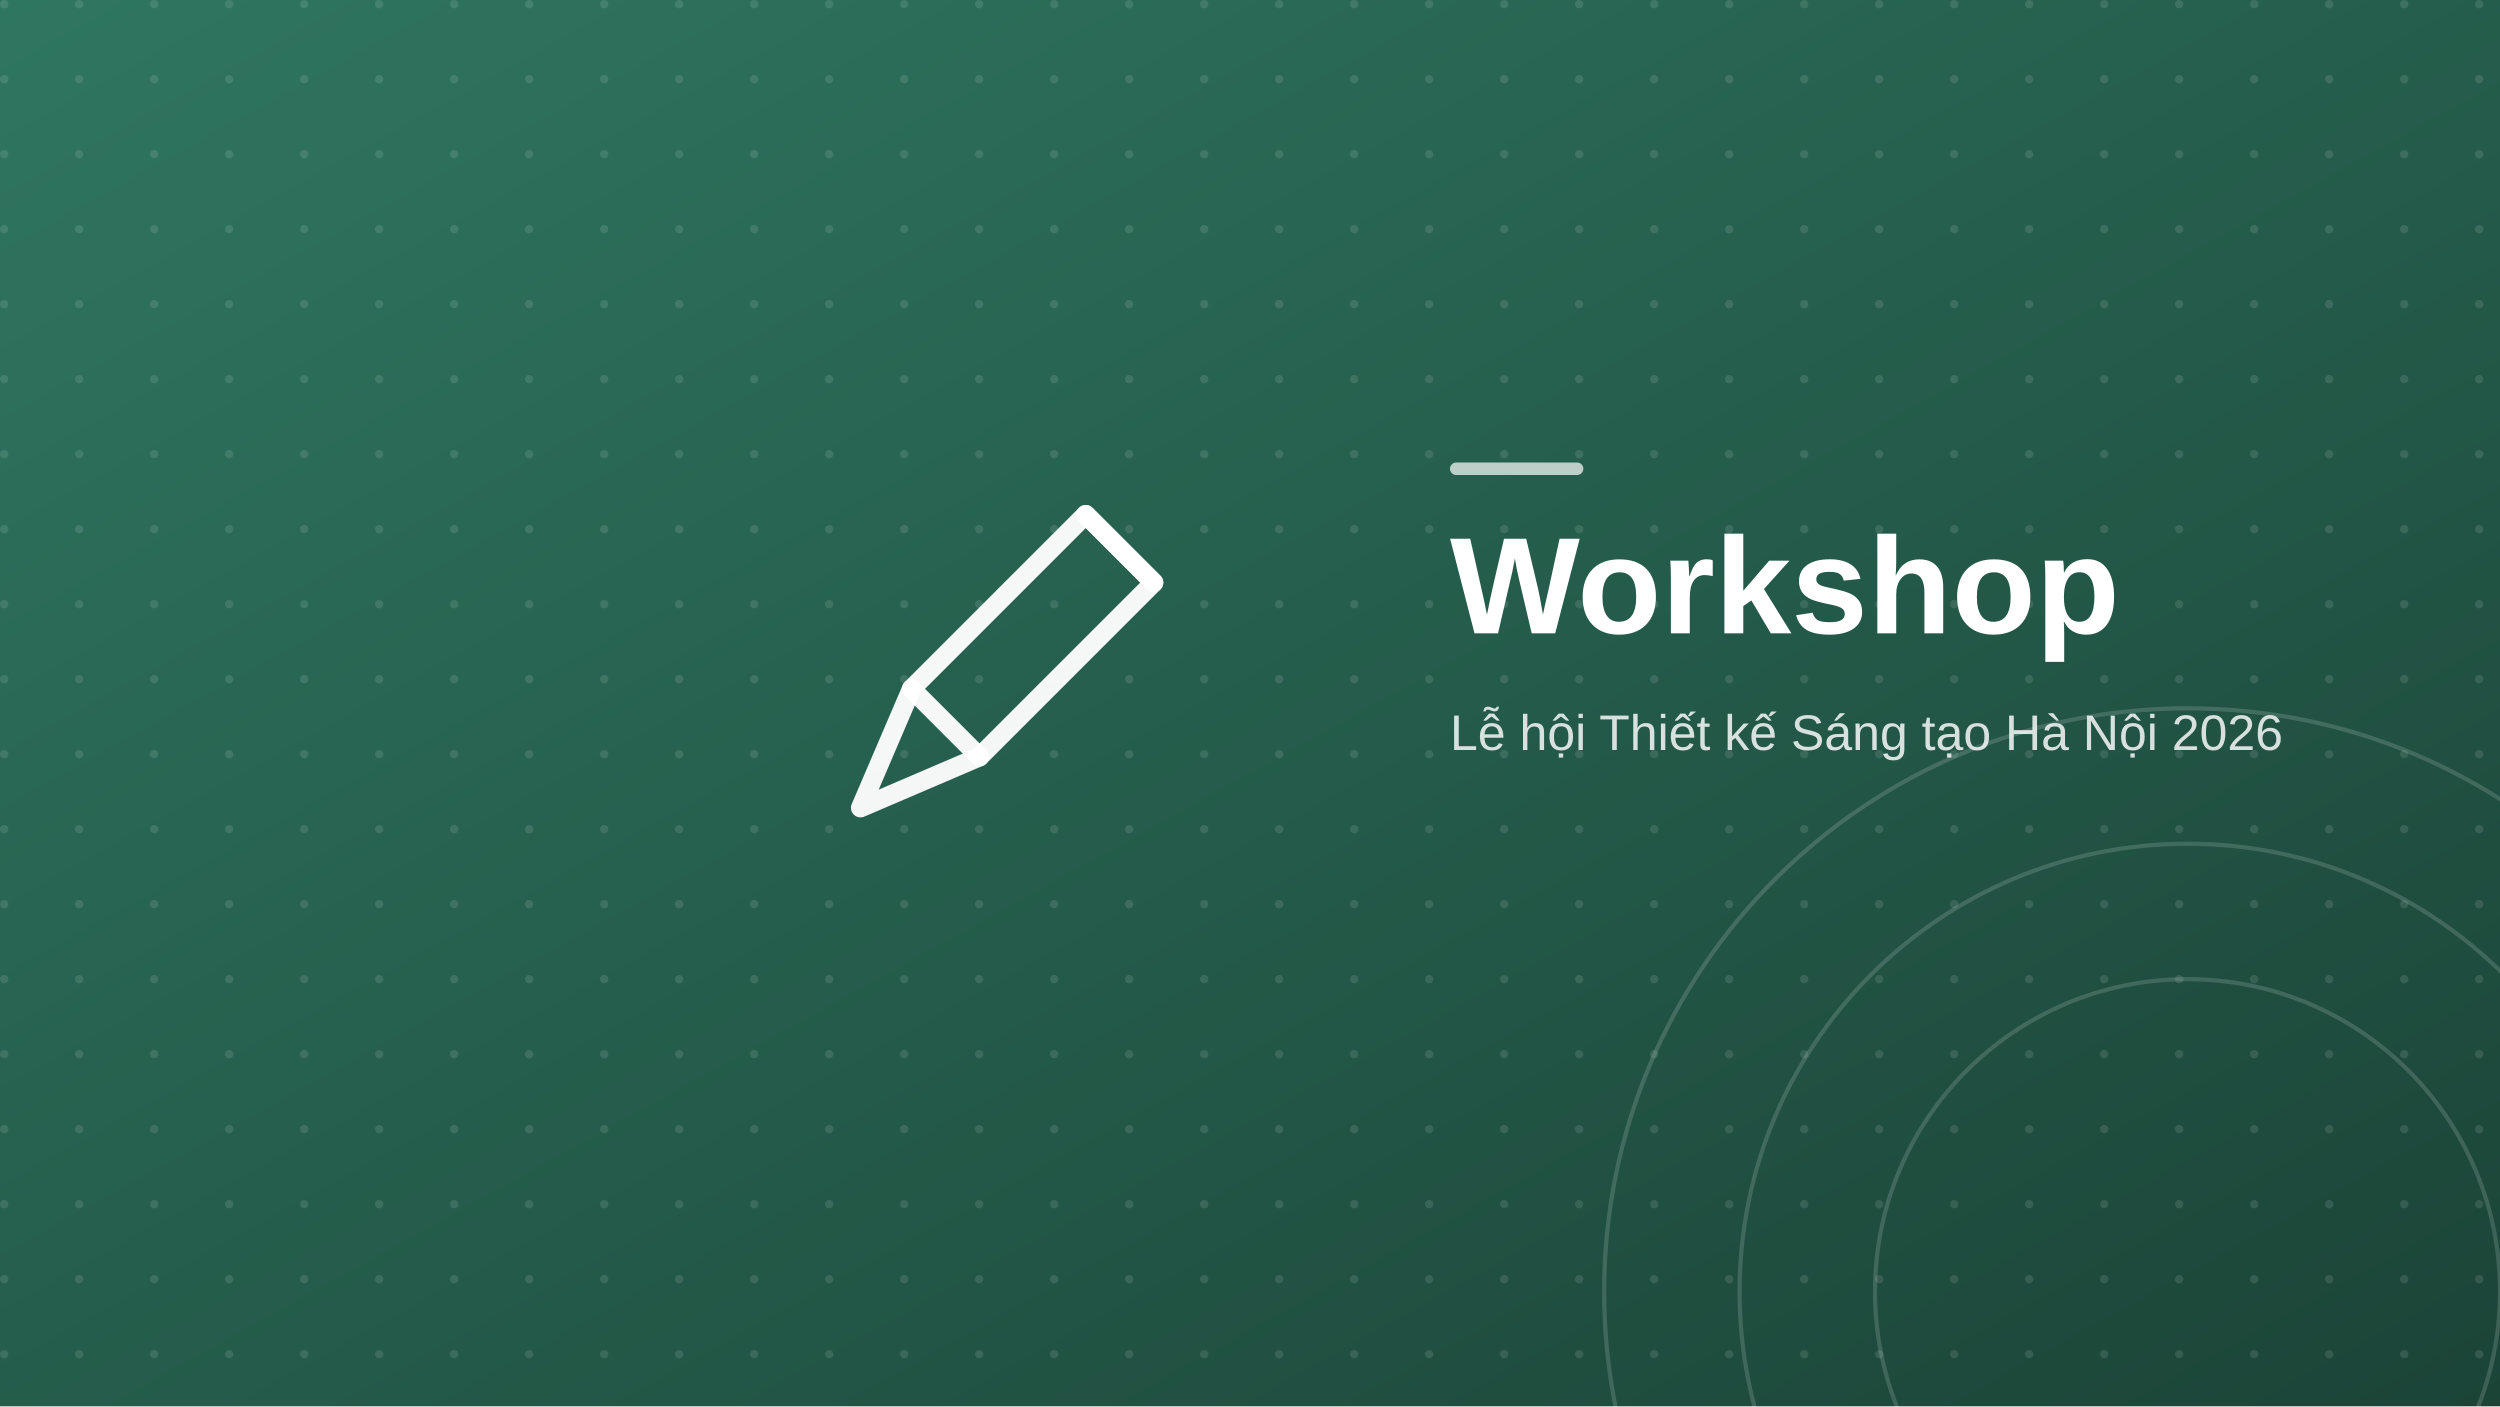
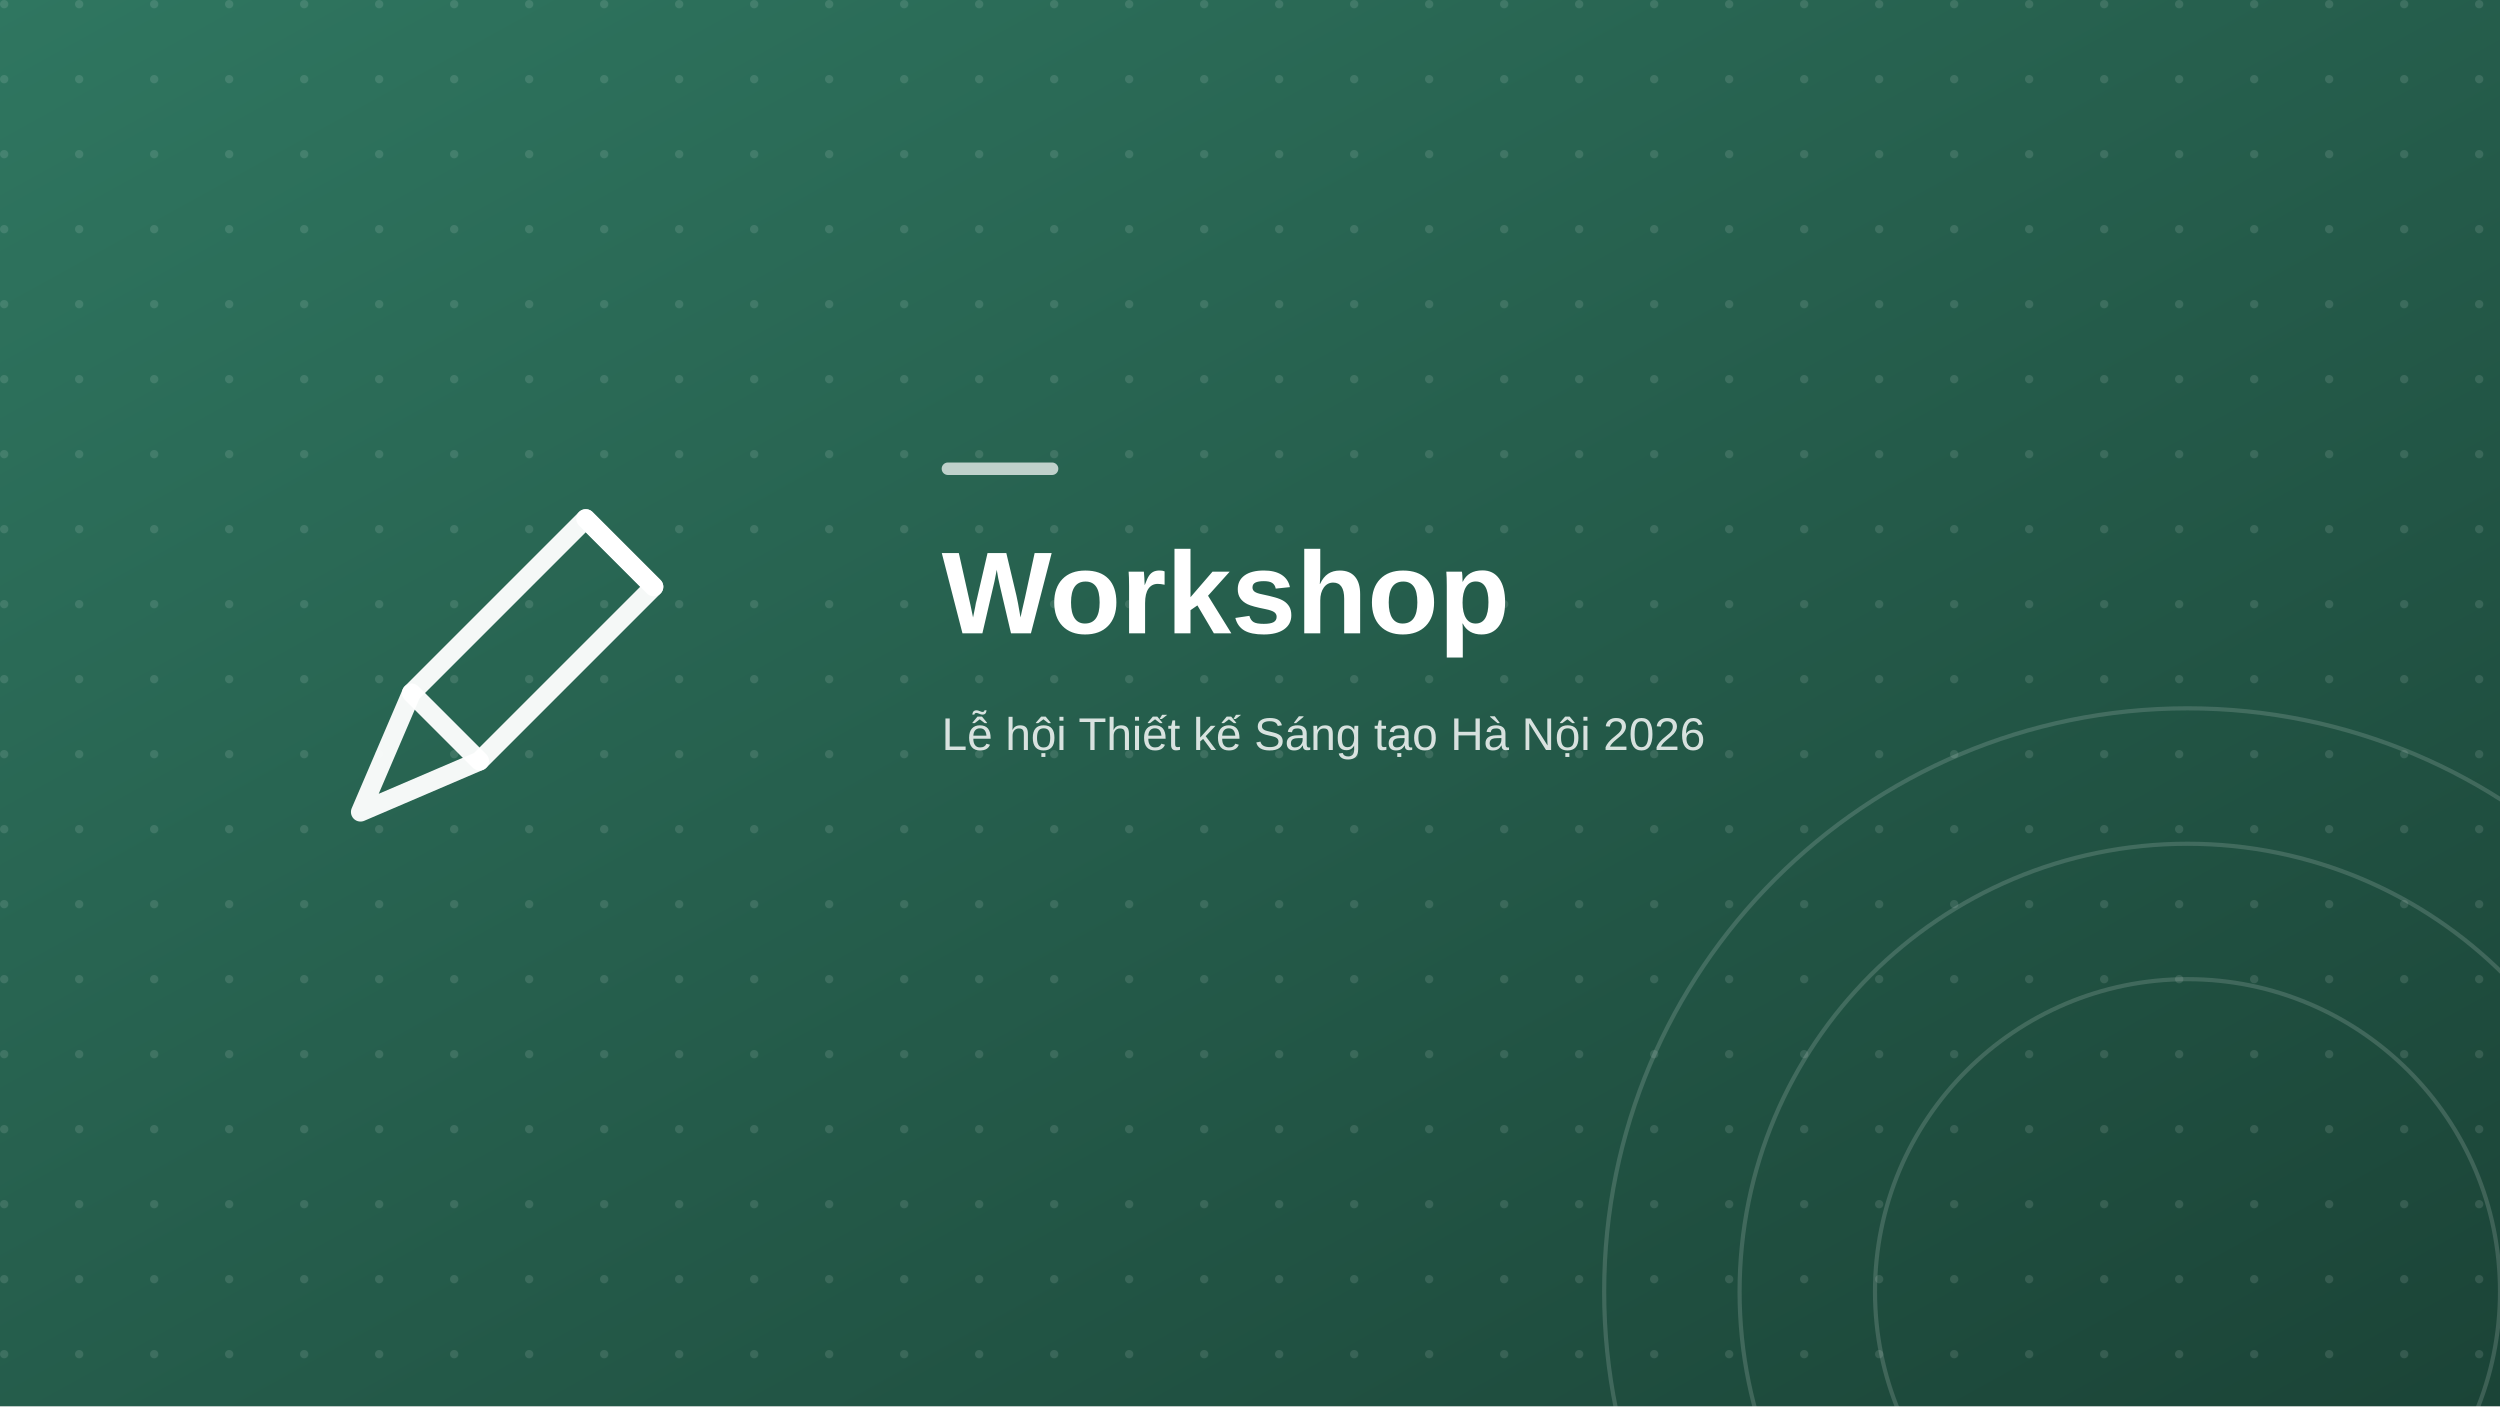
<svg xmlns="http://www.w3.org/2000/svg" viewBox="0 0 1200 675" role="img" aria-label="Workshop - Lễ hội Thiết kế Sáng tạo Hà Nội 2026">
  <defs>
    <linearGradient id="bg" x1="0" y1="0" x2="1" y2="1">
      <stop offset="0" stop-color="#2f7660" />
      <stop offset="1" stop-color="#1b4437" />
    </linearGradient>
    <pattern id="dots" width="36" height="36" patternUnits="userSpaceOnUse">
      <circle cx="2" cy="2" r="2" fill="#ffffff" opacity="0.11" />
    </pattern>
  </defs>
  <rect width="1200" height="675" fill="url(#bg)" />
  <rect width="1200" height="675" fill="url(#dots)" />
  <g fill="none" stroke="#ffffff" stroke-opacity="0.15">
    <circle cx="1050" cy="620" r="150" stroke-width="2" />
    <circle cx="1050" cy="620" r="215" stroke-width="2" />
    <circle cx="1050" cy="620" r="280" stroke-width="2" />
  </g>
-   <g transform="translate(360 196) scale(1.02)" fill="none" stroke="#ffffff" stroke-width="9" stroke-linecap="round" stroke-linejoin="round" stroke-opacity="0.95">
+   <g transform="translate(120 198) scale(1.02)" fill="none" stroke="#ffffff" stroke-width="9" stroke-linecap="round" stroke-linejoin="round" stroke-opacity="0.95">
    <path d="M52 188 L76 132 L158 50 L190 82 L108 164 Z" />
    <path d="M76 132 L108 164" />
    <path d="M158 50 L190 82" />
  </g>
-   <g transform="translate(696 300)">
-     <rect x="0" y="-78" width="64" height="6" rx="3" fill="#ffffff" opacity="0.7" />
-     <text x="0" y="4" font-family="Helvetica Neue, Arial, sans-serif" font-size="66" font-weight="700" fill="#ffffff">Workshop</text>
-     <text x="0" y="60" font-family="Helvetica Neue, Arial, sans-serif" font-size="24" fill="#ffffff" opacity="0.82">Lễ hội Thiết kế Sáng tạo Hà Nội 2026</text>
+   <g transform="translate(452 300)">
+     <rect x="0" y="-78" width="56" height="6" rx="3" fill="#ffffff" opacity="0.7" />
+     <text x="0" y="4" font-family="Helvetica Neue, Arial, sans-serif" font-size="56" font-weight="700" fill="#ffffff">Workshop</text>
+     <text x="0" y="60" font-family="Helvetica Neue, Arial, sans-serif" font-size="22" fill="#ffffff" opacity="0.82">Lễ hội Thiết kế Sáng tạo Hà Nội 2026</text>
  </g>
</svg>
